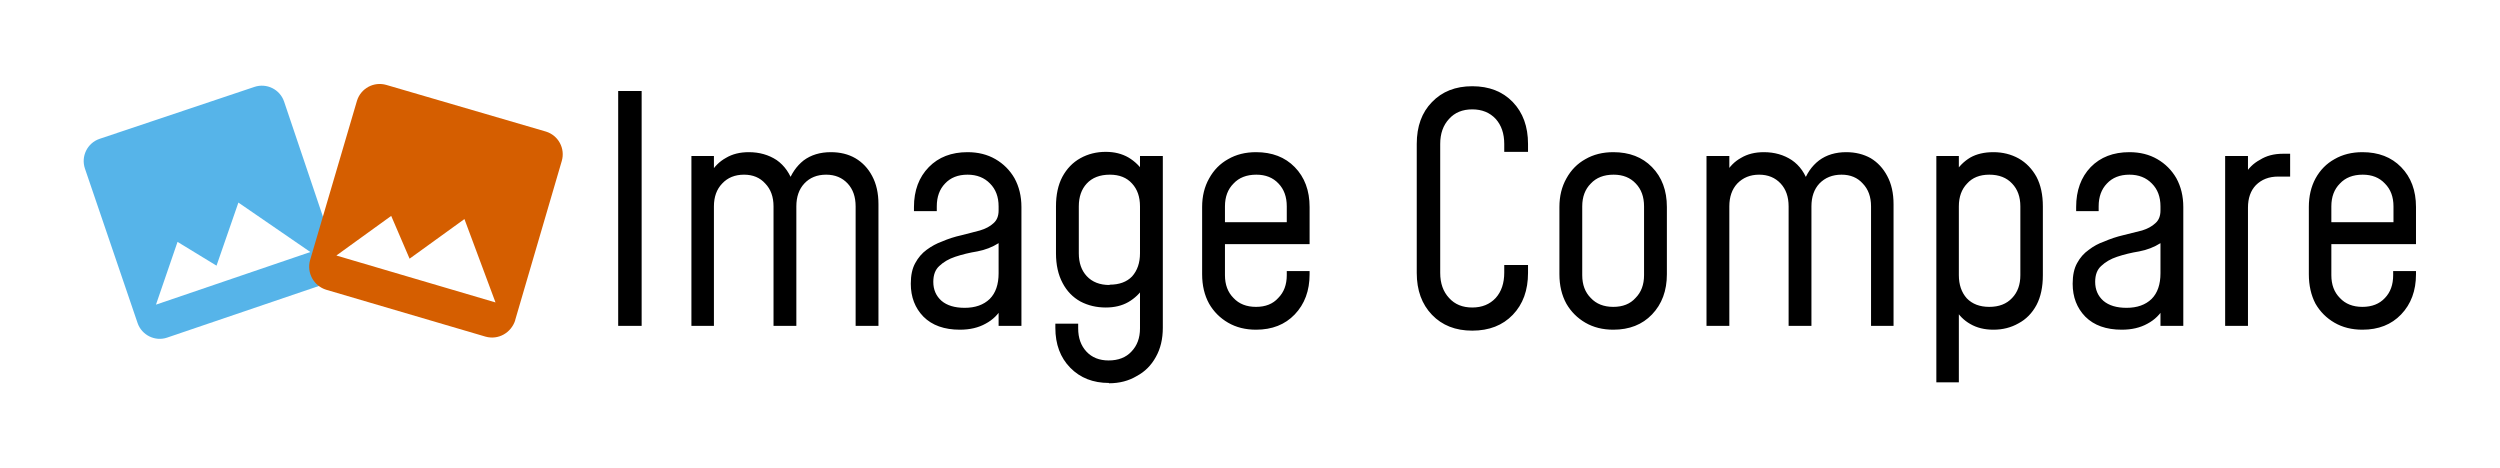
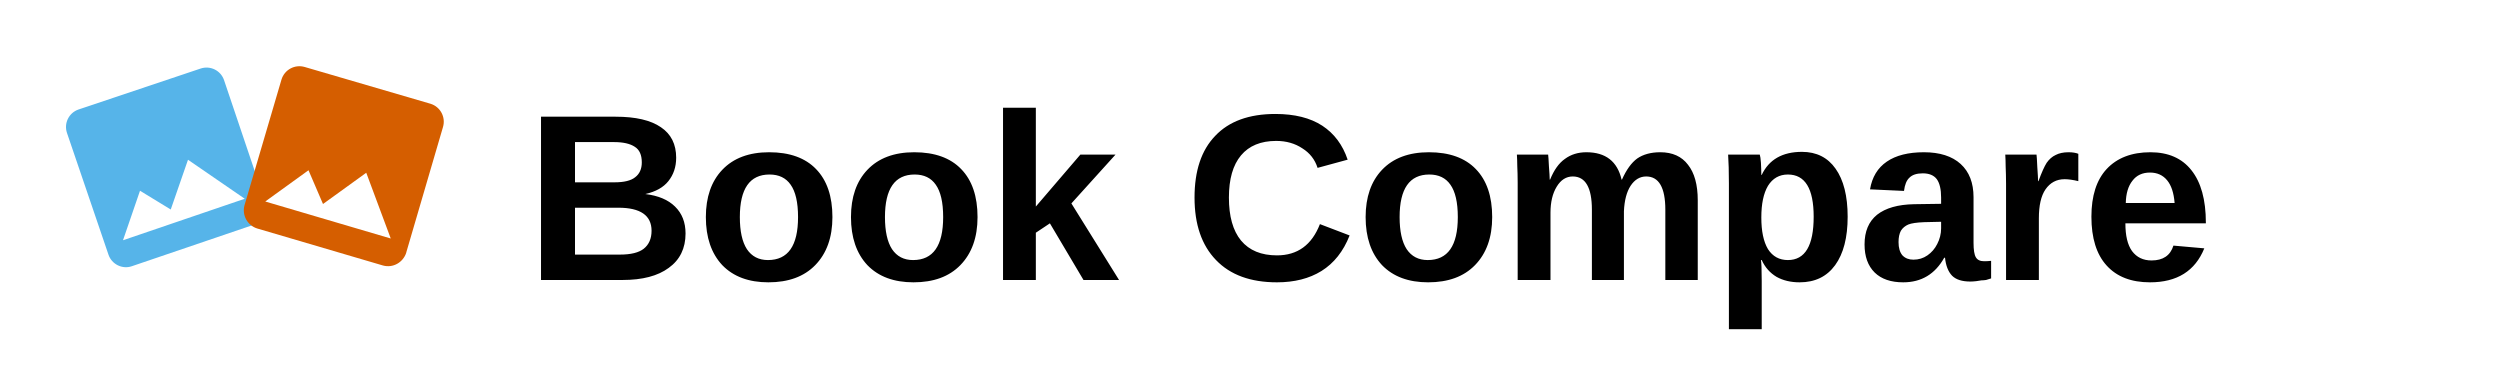
- <svg xmlns="http://www.w3.org/2000/svg" viewBox="0 0 78.86 14.74">
-   <defs>
-     <path id="b" d="M82.75 83.66h68.74v15.76H82.75z" />
-     <path id="a" d="M38.2 107.8h61.53v17.45H38.2z" />
-   </defs>
-   <g aria-label="Image Compare" transform="translate(-64.12 -82.12)" style="shape-inside:url(#b)">
-     <path d="M84.36 92.4h-.74v-7.41h.74zM85.93 92.4v-5.36h.71v.71l-.12-.15q.19-.33.5-.5.3-.18.72-.18.5 0 .88.25.37.26.53.76l-.18-.02q.16-.46.5-.73.35-.26.86-.26.44 0 .77.19.34.2.53.56.2.37.2.89v3.84h-.72v-3.77q0-.45-.25-.72-.26-.28-.68-.28-.43 0-.69.28-.25.27-.25.72v3.77h-.72v-3.77q0-.45-.26-.72-.25-.28-.67-.28-.43 0-.69.28-.26.27-.26.72v3.77zM94.4 92.52q-.74 0-1.15-.41-.4-.41-.4-1.04 0-.4.14-.65.14-.26.36-.42.23-.17.48-.26.3-.13.62-.2l.58-.15q.27-.08.43-.23.16-.14.16-.4v-.13q0-.45-.27-.72-.27-.28-.71-.28-.45 0-.71.28-.26.27-.26.72v.15h-.72v-.13q0-.78.47-1.26.46-.47 1.22-.47.5 0 .88.22t.6.6q.22.4.22.91v3.75h-.72v-.74l.12.15q-.19.34-.53.52-.34.19-.81.19zm.15-.69q.5 0 .79-.28.28-.28.28-.81v-.95q-.3.19-.67.26-.37.06-.7.17-.3.1-.5.29-.19.17-.19.5 0 .37.26.6.26.22.73.22zM99.1 94.2q-.75 0-1.22-.48t-.47-1.26v-.13h.72v.15q0 .45.26.73.26.28.7.28.46 0 .72-.28.27-.28.27-.73v-1.47l.13.16q-.19.3-.5.48-.3.17-.71.17-.44 0-.8-.19-.36-.2-.56-.58-.21-.39-.21-.94v-1.48q0-.55.2-.93.21-.39.57-.59.36-.2.8-.2.41 0 .72.18.3.18.49.48l-.13.17v-.7h.72v5.42q0 .53-.22.92-.22.4-.6.6-.38.23-.88.23zm.02-3.1q.46 0 .71-.26.25-.28.25-.73v-1.48q0-.45-.25-.72-.25-.28-.7-.28-.47 0-.73.28-.25.27-.25.72v1.48q0 .45.25.72.26.28.72.28zM103.74 92.52q-.5 0-.88-.22t-.6-.6q-.22-.4-.22-.93v-2.12q0-.51.22-.9.22-.4.6-.61.38-.22.88-.22.76 0 1.22.47.47.48.47 1.26v1.17h-2.81v-.69h2.09v-.5q0-.45-.26-.72-.26-.28-.7-.28-.46 0-.72.28-.27.27-.27.72v2.17q0 .45.27.72.26.28.71.28.45 0 .7-.28.27-.27.27-.72v-.13h.72v.1q0 .78-.47 1.27-.46.48-1.22.48zM112.32 90.48v.25q0 .82-.48 1.32-.48.5-1.28.5-.79 0-1.27-.5t-.48-1.32v-4.07q0-.83.48-1.32.48-.5 1.27-.5.8 0 1.28.5t.48 1.32v.25h-.75v-.25q0-.49-.27-.79-.28-.3-.74-.3-.46 0-.73.3-.28.3-.28.79v4.07q0 .49.28.79.27.3.73.3.46 0 .74-.3.27-.3.27-.8v-.24zM115.01 92.52q-.5 0-.88-.22t-.6-.6q-.22-.4-.22-.93v-2.12q0-.51.22-.9.22-.4.6-.61.38-.22.88-.22.76 0 1.22.47.47.48.47 1.26v2.12q0 .78-.47 1.27-.46.48-1.22.48zm0-.72q.45 0 .7-.28.27-.27.27-.72v-2.17q0-.45-.26-.72-.26-.28-.7-.28-.46 0-.72.28-.27.27-.27.72v2.17q0 .45.27.72.26.28.71.28zM117.95 92.4v-5.36h.72v.71l-.12-.15q.18-.33.49-.5.3-.18.72-.18.5 0 .88.25.38.26.53.76l-.17-.02q.15-.46.5-.73.35-.26.86-.26.43 0 .77.19.33.2.52.56.2.37.2.89v3.84h-.71v-3.77q0-.45-.26-.72-.25-.28-.67-.28-.43 0-.7.28-.25.27-.25.72v3.77h-.72v-3.77q0-.45-.25-.72-.26-.28-.68-.28-.42 0-.69.28-.25.27-.25.72v3.77zM125.2 94.18v-7.14h.71v.7l-.12-.17q.18-.3.48-.48.3-.17.73-.17.44 0 .8.2.35.2.56.58.2.38.2.93v2.17q0 .56-.2.94-.21.39-.57.58-.35.2-.79.2-.42 0-.73-.18-.3-.17-.48-.48l.12-.16v2.48zm1.67-2.38q.46 0 .72-.28.26-.27.26-.72v-2.17q0-.45-.26-.72-.26-.28-.72-.28-.45 0-.7.28-.26.27-.26.72v2.17q0 .45.25.73.26.27.71.27zM131.05 92.52q-.74 0-1.15-.41-.4-.41-.4-1.04 0-.4.14-.65.14-.26.37-.42.22-.17.48-.26.3-.13.6-.2l.6-.15q.26-.08.42-.23.16-.14.16-.4v-.13q0-.45-.27-.72-.27-.28-.71-.28-.45 0-.71.28-.26.27-.26.72v.15h-.71v-.13q0-.78.46-1.26.46-.47 1.22-.47.5 0 .88.22t.6.6q.22.4.22.91v3.75h-.72v-.74l.12.15q-.19.34-.53.52-.34.19-.81.19zm.15-.69q.5 0 .79-.28.28-.28.28-.81v-.95q-.3.19-.67.26-.37.06-.7.17-.3.1-.5.29-.19.17-.19.5 0 .37.26.6.26.22.73.22zM134.31 92.4v-5.36h.72v.77l-.12-.15q.18-.33.5-.5.3-.19.72-.19h.23v.72h-.38q-.43 0-.7.27-.25.26-.25.71v3.73zM138.64 92.52q-.5 0-.88-.22t-.6-.6q-.21-.4-.21-.93v-2.12q0-.51.21-.9.22-.4.6-.61.38-.22.88-.22.76 0 1.22.47.47.48.47 1.26v1.17h-2.81v-.69h2.1v-.5q0-.45-.27-.72-.26-.28-.7-.28-.46 0-.72.28-.27.27-.27.72v2.17q0 .45.27.72.26.28.71.28.45 0 .71-.28.26-.27.26-.72v-.13h.72v.1q0 .78-.47 1.27-.46.48-1.22.48z" style="shape-inside:url(#b)" />
-   </g>
+ <svg xmlns="http://www.w3.org/2000/svg" viewBox="0 0 100 14.74">
  <path d="M10.6 8.06 8.96 3.2a.74.74 0 0 0-.93-.46L3.14 4.38a.74.74 0 0 0-.46.94l1.66 4.87c.13.38.55.59.93.46l4.88-1.66a.74.74 0 0 0 .46-.93zm-5-.43 1.23.75.69-1.99 2.27 1.56-4.87 1.66z" fill="#56b4e9" />
  <path d="m16.25 10.1 1.47-5.02a.75.75 0 0 0-.5-.93l-5.03-1.47a.75.75 0 0 0-.93.5L9.78 8.21c-.11.4.12.81.51.93l5.03 1.48c.4.11.8-.12.93-.51zm-3.91-3.29.58 1.35 1.73-1.25.98 2.63-5.02-1.48z" fill="#d55e00" />
+   <text x="21" y="11.2" font-family="Arial, Helvetica, sans-serif" font-weight="700" font-size="9.5" fill="#000">Book Compare</text>
</svg>
